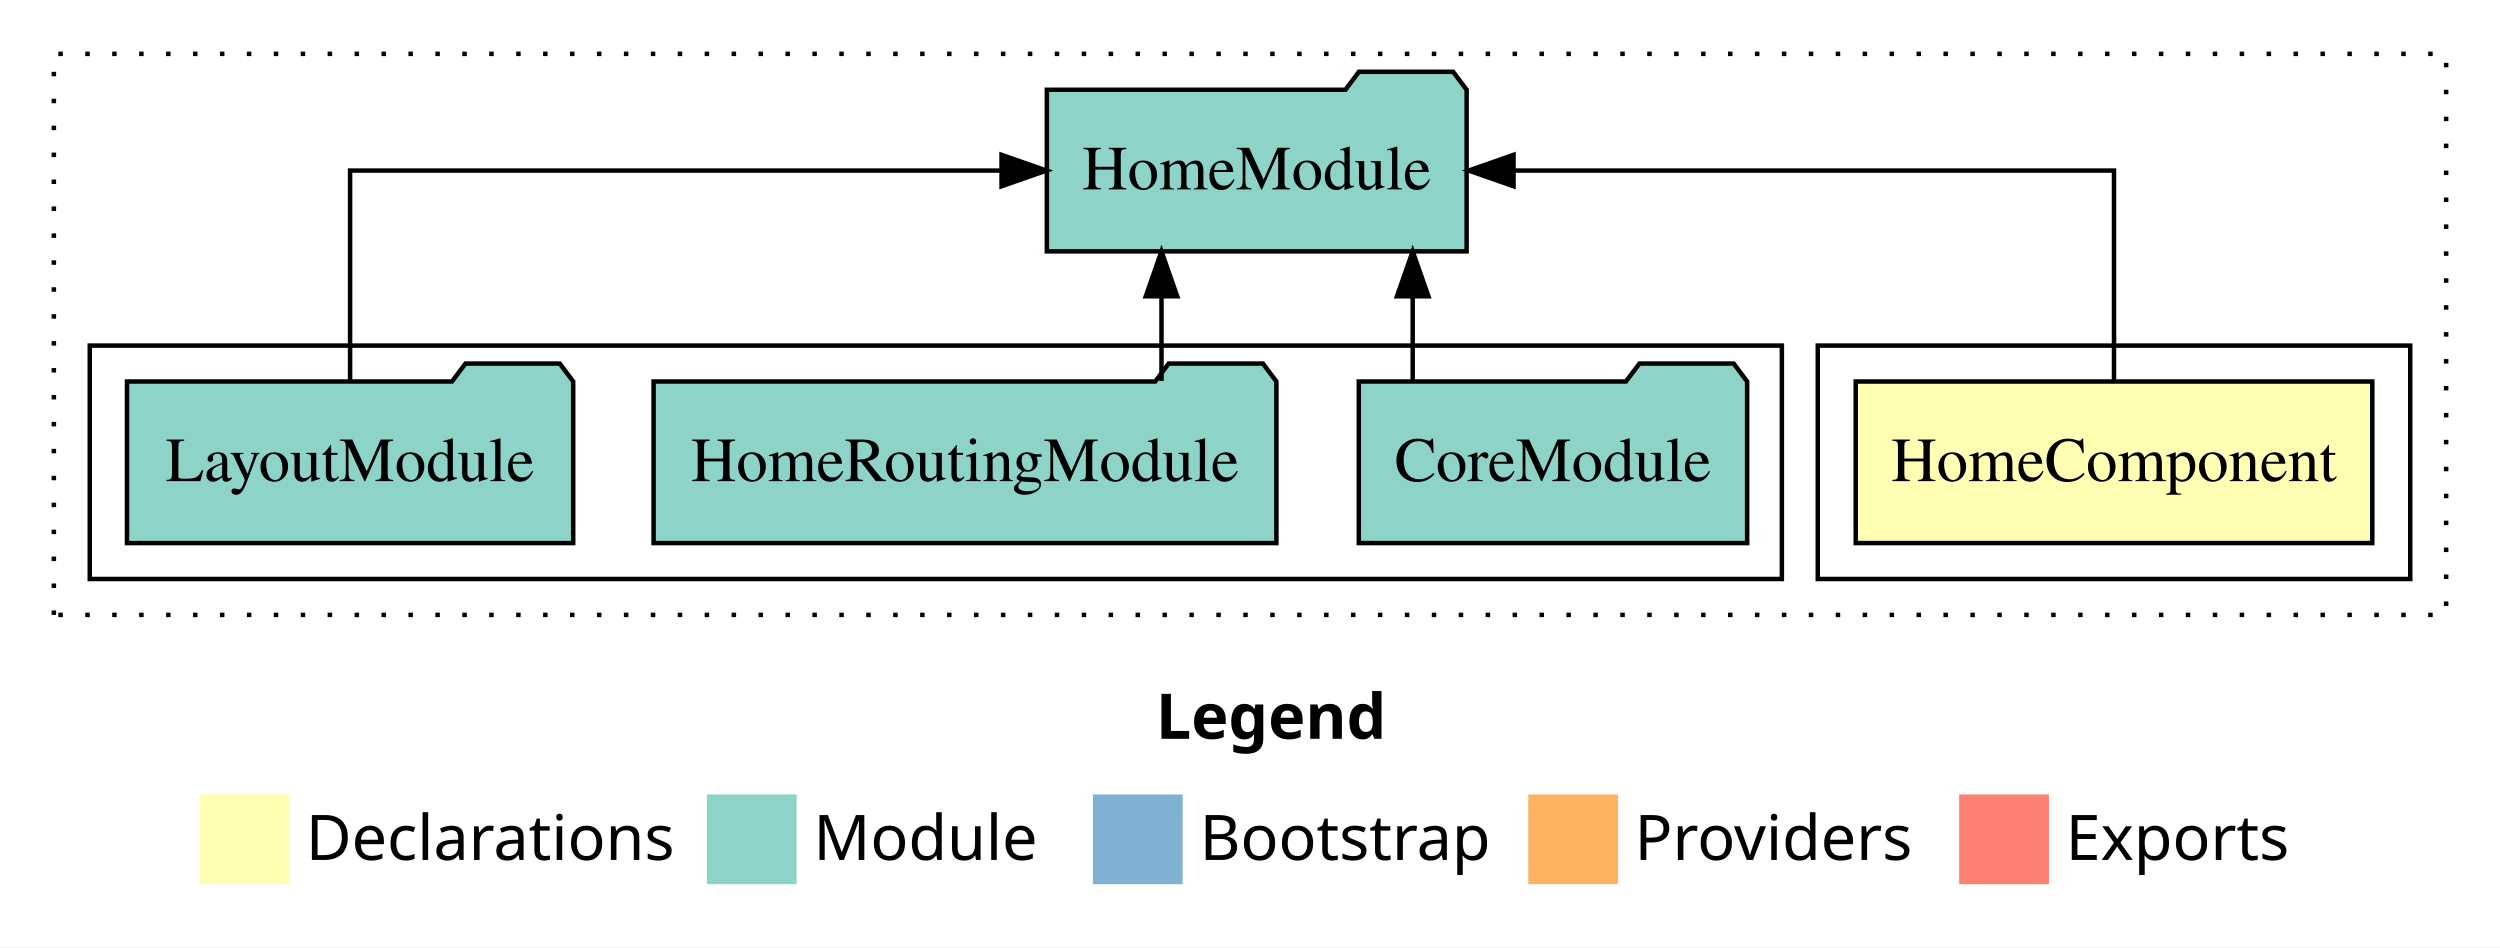
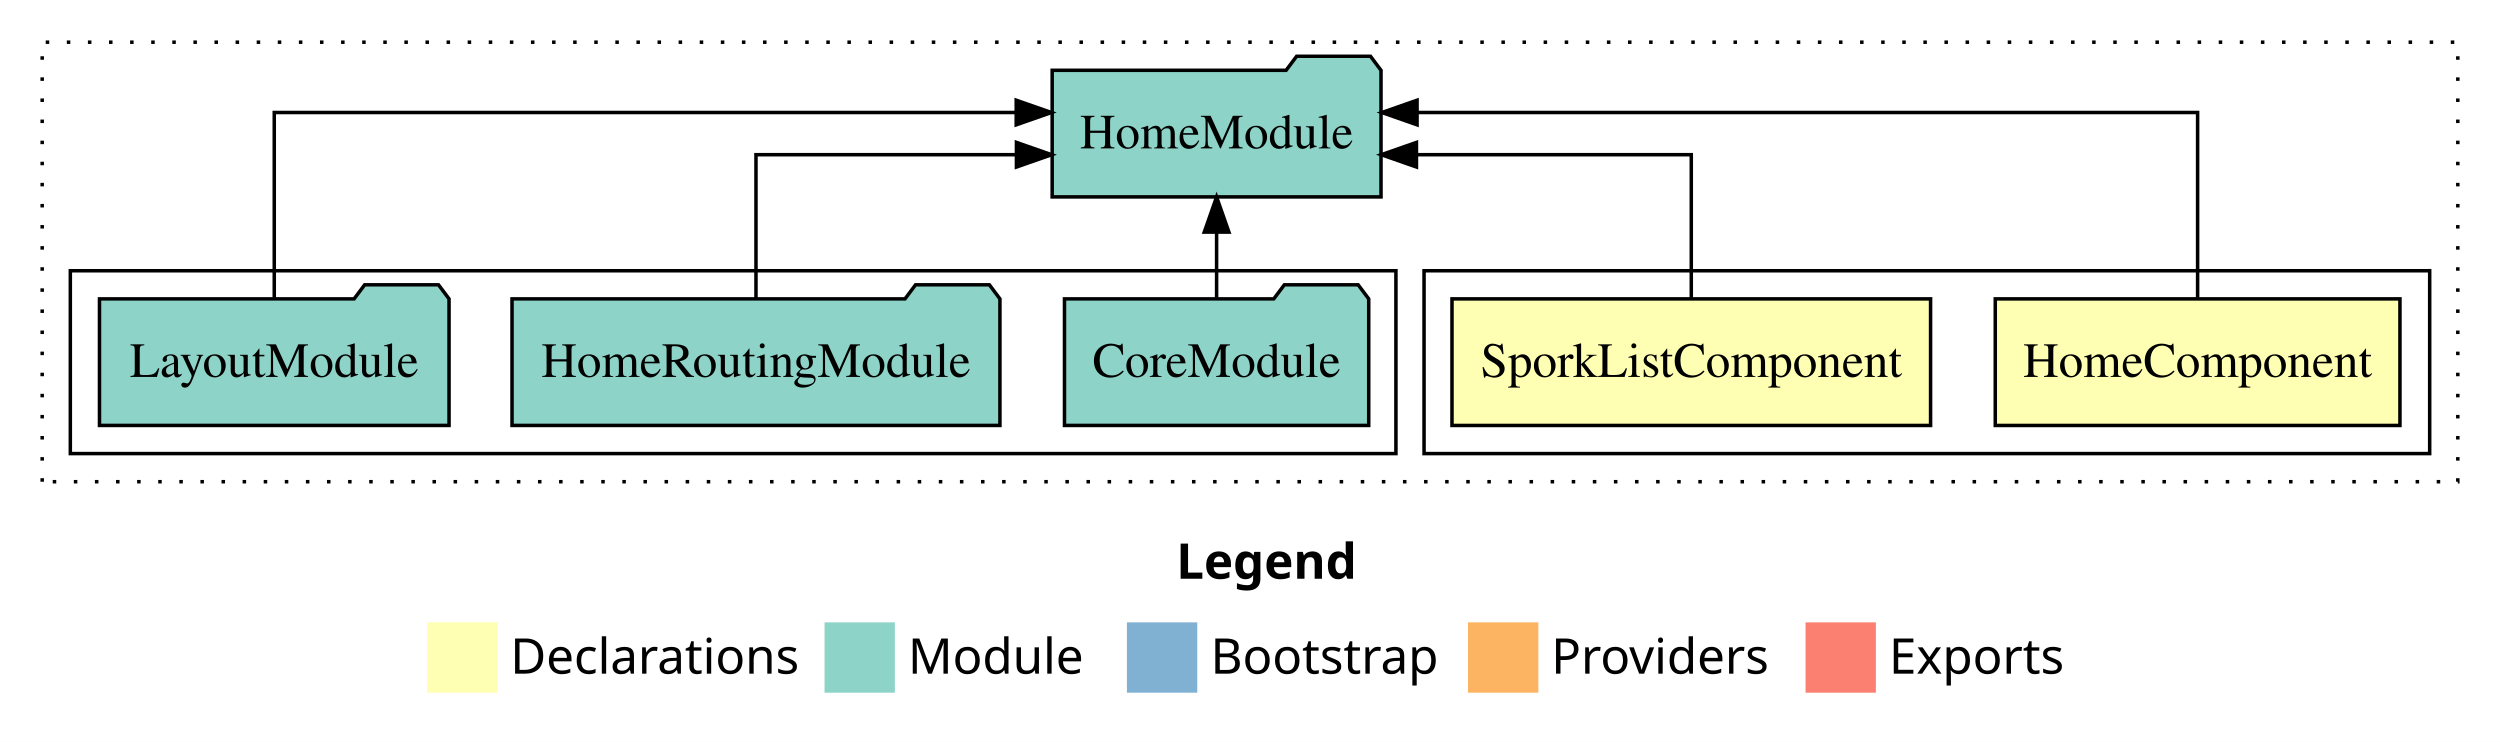
- <svg xmlns="http://www.w3.org/2000/svg" width="557pt" height="211pt" viewBox="0.00 0.00 557.00 211.00">
+ <svg xmlns="http://www.w3.org/2000/svg" width="711pt" height="211pt" viewBox="0.00 0.00 711.00 211.00">
  <g id="graph0" class="graph" transform="scale(1 1) rotate(0) translate(4 207)">
-     <polygon fill="#ffffff" stroke="transparent" points="-4,4 -4,-207 553,-207 553,4 -4,4" />
-     <text text-anchor="start" x="253.509" y="-42.4" font-family="sans-serif" font-weight="bold" font-size="14.00" fill="#000000">Legend</text>
-     <polygon fill="#ffffb3" stroke="transparent" points="40.5,-10 40.5,-30 60.5,-30 60.5,-10 40.5,-10" />
-     <text text-anchor="start" x="64.129" y="-15.4" font-family="sans-serif" font-size="14.00" fill="#000000">  Declarations</text>
-     <polygon fill="#8dd3c7" stroke="transparent" points="153.5,-10 153.5,-30 173.5,-30 173.5,-10 153.5,-10" />
-     <text text-anchor="start" x="177.225" y="-15.4" font-family="sans-serif" font-size="14.00" fill="#000000">  Module</text>
-     <polygon fill="#80b1d3" stroke="transparent" points="239.5,-10 239.5,-30 259.5,-30 259.5,-10 239.5,-10" />
-     <text text-anchor="start" x="263.281" y="-15.4" font-family="sans-serif" font-size="14.00" fill="#000000">  Bootstrap</text>
-     <polygon fill="#fdb462" stroke="transparent" points="336.5,-10 336.5,-30 356.5,-30 356.5,-10 336.5,-10" />
-     <text text-anchor="start" x="360.173" y="-15.4" font-family="sans-serif" font-size="14.00" fill="#000000">  Providers</text>
-     <polygon fill="#fb8072" stroke="transparent" points="432.5,-10 432.5,-30 452.5,-30 452.5,-10 432.5,-10" />
-     <text text-anchor="start" x="456.226" y="-15.4" font-family="sans-serif" font-size="14.00" fill="#000000">  Exports</text>
+     <polygon fill="#ffffff" stroke="transparent" points="-4,4 -4,-207 707,-207 707,4 -4,4" />
+     <text text-anchor="start" x="330.509" y="-42.4" font-family="sans-serif" font-weight="bold" font-size="14.00" fill="#000000">Legend</text>
+     <polygon fill="#ffffb3" stroke="transparent" points="117.5,-10 117.5,-30 137.5,-30 137.5,-10 117.5,-10" />
+     <text text-anchor="start" x="141.129" y="-15.4" font-family="sans-serif" font-size="14.00" fill="#000000">  Declarations</text>
+     <polygon fill="#8dd3c7" stroke="transparent" points="230.5,-10 230.5,-30 250.5,-30 250.5,-10 230.5,-10" />
+     <text text-anchor="start" x="254.225" y="-15.4" font-family="sans-serif" font-size="14.00" fill="#000000">  Module</text>
+     <polygon fill="#80b1d3" stroke="transparent" points="316.5,-10 316.5,-30 336.5,-30 336.5,-10 316.5,-10" />
+     <text text-anchor="start" x="340.281" y="-15.4" font-family="sans-serif" font-size="14.00" fill="#000000">  Bootstrap</text>
+     <polygon fill="#fdb462" stroke="transparent" points="413.5,-10 413.5,-30 433.5,-30 433.5,-10 413.5,-10" />
+     <text text-anchor="start" x="437.173" y="-15.4" font-family="sans-serif" font-size="14.00" fill="#000000">  Providers</text>
+     <polygon fill="#fb8072" stroke="transparent" points="509.5,-10 509.5,-30 529.5,-30 529.5,-10 509.5,-10" />
+     <text text-anchor="start" x="533.226" y="-15.4" font-family="sans-serif" font-size="14.00" fill="#000000">  Exports</text>
    <g id="clust1" class="cluster">
-       <polygon fill="none" stroke="#000000" stroke-dasharray="1,5" points="8,-70 8,-195 541,-195 541,-70 8,-70" />
+       <polygon fill="none" stroke="#000000" stroke-dasharray="1,5" points="8,-70 8,-195 695,-195 695,-70 8,-70" />
    </g>
    <g id="clust2" class="cluster">
-       <polygon fill="none" stroke="#000000" points="401,-78 401,-130 533,-130 533,-78 401,-78" />
+       <polygon fill="none" stroke="#000000" points="401,-78 401,-130 687,-130 687,-78 401,-78" />
    </g>
-     <g id="clust4" class="cluster">
+     <g id="clust5" class="cluster">
      <polygon fill="none" stroke="#000000" points="16,-78 16,-130 393,-130 393,-78 16,-78" />
    </g>
    <g id="node1" class="node">
-       <polygon fill="#ffffb3" stroke="#000000" points="524.545,-122 409.455,-122 409.455,-86 524.545,-86 524.545,-122" />
-       <text text-anchor="middle" x="467" y="-99.8" font-family="Times,serif" font-size="14.00" fill="#000000">HomeComponent</text>
+       <polygon fill="#ffffb3" stroke="#000000" points="678.545,-122 563.455,-122 563.455,-86 678.545,-86 678.545,-122" />
+       <text text-anchor="middle" x="621" y="-99.8" font-family="Times,serif" font-size="14.00" fill="#000000">HomeComponent</text>
+     </g>
+     <g id="node3" class="node">
+       <polygon fill="#8dd3c7" stroke="#000000" points="388.762,-187 385.762,-191 364.762,-191 361.762,-187 295.238,-187 295.238,-151 388.762,-151 388.762,-187" />
+       <text text-anchor="middle" x="342" y="-164.8" font-family="Times,serif" font-size="14.00" fill="#000000">HomeModule</text>
+     </g>
+     <g id="edge1" class="edge">
+       <path fill="none" stroke="#000000" d="M621,-122.284C621,-143.321 621,-175 621,-175 621,-175 399.013,-175 399.013,-175" />
+       <polygon fill="#000000" stroke="#000000" points="399.013,-171.5 389.013,-175 399.013,-178.5 399.013,-171.5" />
    </g>
    <g id="node2" class="node">
-       <polygon fill="#8dd3c7" stroke="#000000" points="322.762,-187 319.762,-191 298.762,-191 295.762,-187 229.238,-187 229.238,-151 322.762,-151 322.762,-187" />
-       <text text-anchor="middle" x="276" y="-164.8" font-family="Times,serif" font-size="14.00" fill="#000000">HomeModule</text>
+       <polygon fill="#ffffb3" stroke="#000000" points="545.055,-122 408.945,-122 408.945,-86 545.055,-86 545.055,-122" />
+       <text text-anchor="middle" x="477" y="-99.8" font-family="Times,serif" font-size="14.00" fill="#000000">SporkListComponent</text>
    </g>
-     <g id="edge1" class="edge">
-       <path fill="none" stroke="#000000" d="M467,-122.106C467,-141.339 467,-169 467,-169 467,-169 333.214,-169 333.214,-169" />
-       <polygon fill="#000000" stroke="#000000" points="333.214,-165.5 323.214,-169 333.214,-172.5 333.214,-165.5" />
+     <g id="edge2" class="edge">
+       <path fill="none" stroke="#000000" d="M477,-122.022C477,-139.373 477,-163 477,-163 477,-163 398.838,-163 398.838,-163" />
+       <polygon fill="#000000" stroke="#000000" points="398.838,-159.5 388.838,-163 398.837,-166.5 398.838,-159.5" />
    </g>
-     <g id="node3" class="node">
+     <g id="node4" class="node">
      <polygon fill="#8dd3c7" stroke="#000000" points="385.262,-122 382.262,-126 361.262,-126 358.262,-122 298.738,-122 298.738,-86 385.262,-86 385.262,-122" />
      <text text-anchor="middle" x="342" y="-99.8" font-family="Times,serif" font-size="14.00" fill="#000000">CoreModule</text>
    </g>
-     <g id="edge2" class="edge">
-       <path fill="none" stroke="#000000" d="M310.75,-122.106C310.75,-122.106 310.75,-140.991 310.75,-140.991" />
-       <polygon fill="#000000" stroke="#000000" points="307.25,-140.991 310.75,-150.991 314.25,-140.991 307.25,-140.991" />
+     <g id="edge3" class="edge">
+       <path fill="none" stroke="#000000" d="M342,-122.106C342,-122.106 342,-140.991 342,-140.991" />
+       <polygon fill="#000000" stroke="#000000" points="338.5,-140.991 342,-150.991 345.5,-140.991 338.5,-140.991" />
    </g>
-     <g id="node4" class="node">
+     <g id="node5" class="node">
      <polygon fill="#8dd3c7" stroke="#000000" points="280.38,-122 277.38,-126 256.38,-126 253.38,-122 141.62,-122 141.62,-86 280.38,-86 280.38,-122" />
      <text text-anchor="middle" x="211" y="-99.8" font-family="Times,serif" font-size="14.00" fill="#000000">HomeRoutingModule</text>
    </g>
-     <g id="edge3" class="edge">
-       <path fill="none" stroke="#000000" d="M254.78,-122.106C254.78,-122.106 254.78,-140.991 254.78,-140.991" />
-       <polygon fill="#000000" stroke="#000000" points="251.28,-140.991 254.78,-150.991 258.279,-140.991 251.28,-140.991" />
+     <g id="edge4" class="edge">
+       <path fill="none" stroke="#000000" d="M211,-122.022C211,-139.373 211,-163 211,-163 211,-163 285.076,-163 285.076,-163" />
+       <polygon fill="#000000" stroke="#000000" points="285.076,-166.5 295.076,-163 285.076,-159.5 285.076,-166.5" />
    </g>
-     <g id="node5" class="node">
+     <g id="node6" class="node">
      <polygon fill="#8dd3c7" stroke="#000000" points="123.708,-122 120.708,-126 99.708,-126 96.708,-122 24.292,-122 24.292,-86 123.708,-86 123.708,-122" />
      <text text-anchor="middle" x="74" y="-99.8" font-family="Times,serif" font-size="14.00" fill="#000000">LayoutModule</text>
    </g>
-     <g id="edge4" class="edge">
-       <path fill="none" stroke="#000000" d="M74,-122.106C74,-141.339 74,-169 74,-169 74,-169 219.149,-169 219.149,-169" />
-       <polygon fill="#000000" stroke="#000000" points="219.149,-172.5 229.149,-169 219.149,-165.5 219.149,-172.5" />
+     <g id="edge5" class="edge">
+       <path fill="none" stroke="#000000" d="M74,-122.284C74,-143.321 74,-175 74,-175 74,-175 285.011,-175 285.011,-175" />
+       <polygon fill="#000000" stroke="#000000" points="285.011,-178.5 295.011,-175 285.011,-171.5 285.011,-178.5" />
    </g>
  </g>
</svg>
